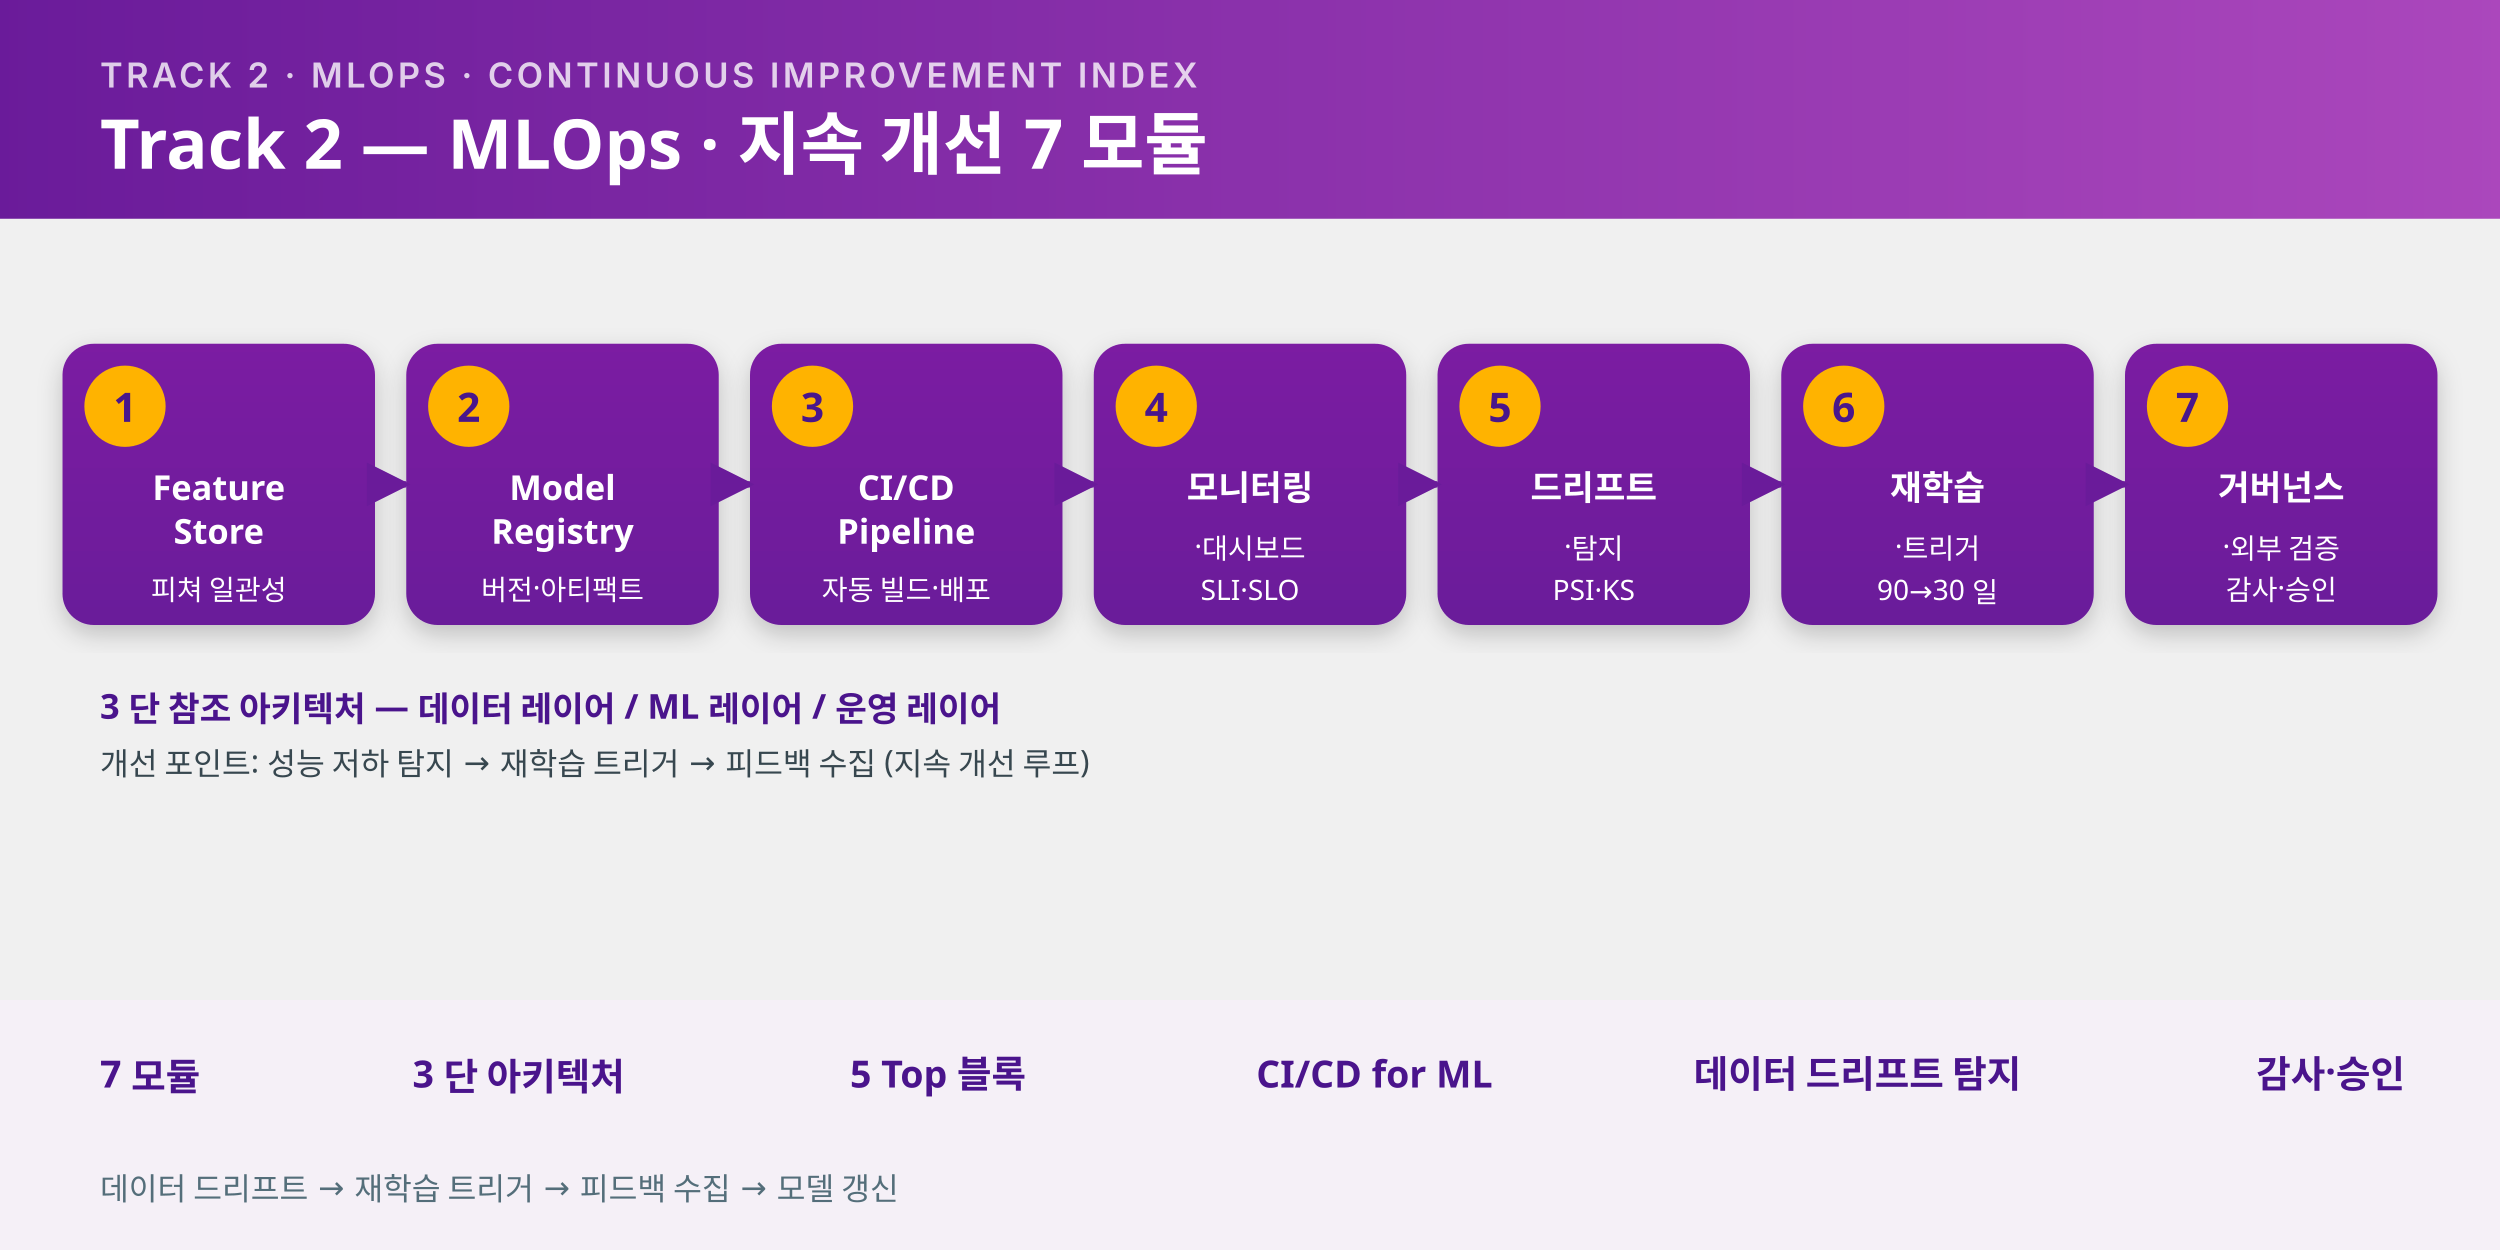
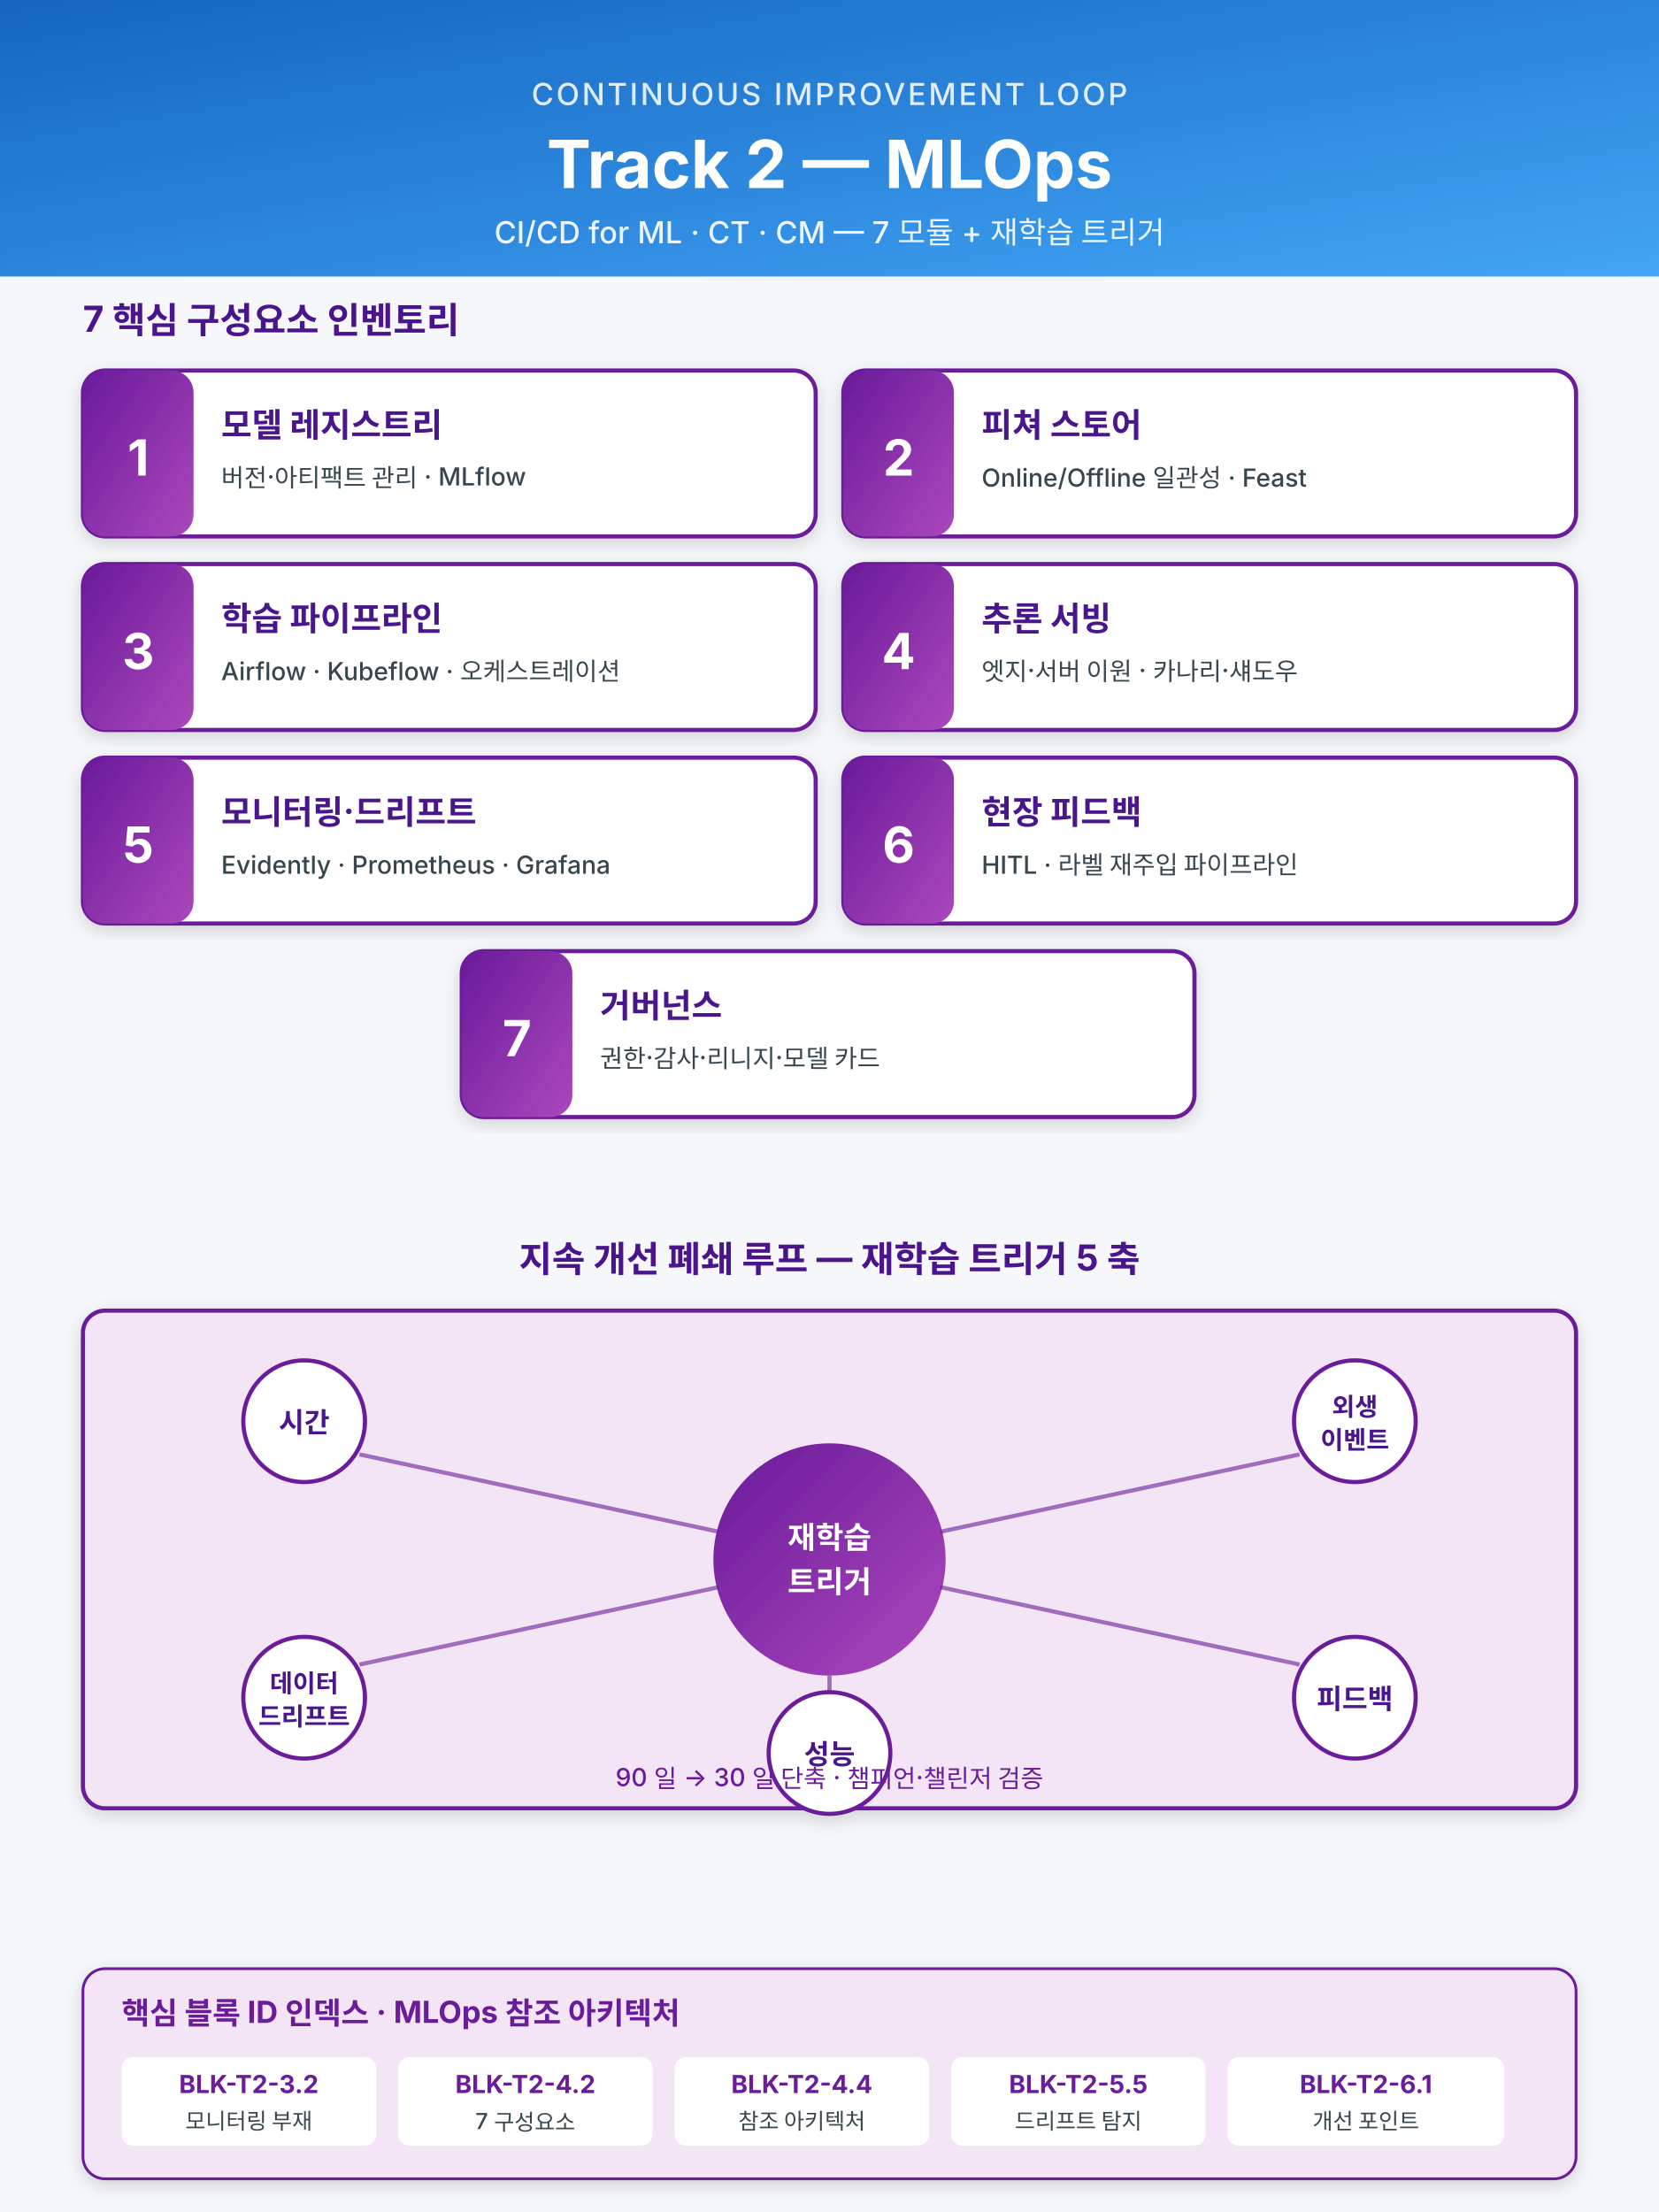
- <svg xmlns="http://www.w3.org/2000/svg" viewBox="0 0 800 400" role="img" aria-label="Track 2 MLOps 본문 목차 — MLOps 7 모듈 가로 파이프라인" class="zoomable">
+ <svg xmlns="http://www.w3.org/2000/svg" viewBox="0 0 600 800" role="img" aria-label="Track 2 MLOps 인덱스 — 7 모듈 인벤토리와 폐쇄 루프 세로 구조">
  <defs>
-     <linearGradient id="t2i-hd" x1="0" y1="0" x2="1" y2="0">
+     <linearGradient id="t2-header" x1="0" y1="0" x2="1" y2="1">
+       <stop offset="0%" stop-color="#1565C0" />
+       <stop offset="100%" stop-color="#42A5F5" />
+     </linearGradient>
+     <linearGradient id="t2-mod" x1="0" y1="0" x2="1" y2="1">
      <stop offset="0%" stop-color="#6A1B9A" />
      <stop offset="100%" stop-color="#AB47BC" />
    </linearGradient>
-     <linearGradient id="t2i-card" x1="0" y1="0" x2="0" y2="1">
-       <stop offset="0%" stop-color="#7B1FA2" />
-       <stop offset="100%" stop-color="#6A1B9A" />
-     </linearGradient>
-     <filter id="t2i-shadow" x="-10%" y="-10%" width="120%" height="120%">
-       <feDropShadow dx="0" dy="3" stdDeviation="4" flood-color="#000" flood-opacity="0.20" />
+     <filter id="t2-shadow" x="-10%" y="-10%" width="120%" height="120%">
+       <feDropShadow dx="0" dy="2" stdDeviation="3" flood-opacity="0.15" />
    </filter>
-     <marker id="t2i-arrow" viewBox="0 0 10 10" refX="9" refY="5" markerWidth="7" markerHeight="7" orient="auto">
-       <path d="M0,0 L10,5 L0,10 z" fill="#6A1B9A" />
-     </marker>
    <style>
-       .ko { font-family: 'Pretendard','Apple SD Gothic Neo',sans-serif; font-weight: 700; }
-       .ko-r { font-family: 'Pretendard','Apple SD Gothic Neo',sans-serif; font-weight: 500; }
-       .en { font-family: 'Inter',sans-serif; font-weight: 600; letter-spacing: 0.10em; }
+       .ko { font-family: Pretendard, system-ui, -apple-system, sans-serif; font-weight: 700; }
+       .ko-r { font-family: Pretendard, system-ui, -apple-system, sans-serif; font-weight: 500; }
+       .en { font-family: Pretendard, system-ui, -apple-system, sans-serif; font-weight: 500; letter-spacing: 0.08em; }
    </style>
  </defs>
-   <rect width="800" height="70" fill="url(#t2i-hd)" />
-   <text x="32" y="28" class="en" fill="rgba(255,255,255,0.78)" font-size="11">TRACK 2 · MLOPS · CONTINUOUS IMPROVEMENT INDEX</text>
-   <text x="32" y="54" class="ko" fill="white" font-size="22">Track 2 — MLOps · 지속 개선 7 모듈</text>
-   <g transform="translate(20, 110)" class="ko" font-size="11">
-     <g filter="url(#t2i-shadow)">
-       <rect width="100" height="90" rx="10" fill="url(#t2i-card)" />
-       <circle cx="20" cy="20" r="13" fill="#FFB300" />
-       <text x="20" y="25" text-anchor="middle" fill="#4A148C" font-size="13">1</text>
-       <text x="50" y="50" text-anchor="middle" fill="white" font-size="11">Feature</text>
-       <text x="50" y="64" text-anchor="middle" fill="white" font-size="11">Store</text>
-       <text x="50" y="82" text-anchor="middle" class="ko-r" fill="white" font-size="9">피쳐 일관성</text>
+   <rect width="600" height="800" fill="#F5F7FA" />
+   <rect width="600" height="100" fill="url(#t2-header)" />
+   <text x="300" y="38" text-anchor="middle" class="en" font-size="11" fill="rgba(255,255,255,0.85)">CONTINUOUS IMPROVEMENT LOOP</text>
+   <text x="300" y="68" text-anchor="middle" class="ko" font-size="24" fill="white">Track 2 — MLOps</text>
+   <text x="300" y="88" text-anchor="middle" class="ko-r" font-size="11" fill="rgba(255,255,255,0.9)">CI/CD for ML · CT · CM — 7 모듈 + 재학습 트리거</text>
+   <g transform="translate(30, 120)">
+     <text x="0" y="0" class="ko" font-size="13" fill="#4A148C">7 핵심 구성요소 인벤토리</text>
+     <g transform="translate(0, 14)" filter="url(#t2-shadow)">
+       <rect x="0" y="0" width="265" height="60" rx="8" fill="white" stroke="#6A1B9A" stroke-width="1.5" />
+       <rect x="0" y="0" width="40" height="60" rx="8" fill="url(#t2-mod)" />
+       <text x="20" y="38" text-anchor="middle" class="ko" font-size="18" fill="white">1</text>
+       <text x="50" y="24" class="ko" font-size="12" fill="#4A148C">모델 레지스트리</text>
+       <text x="50" y="42" class="ko-r" font-size="9" fill="#37474F">버전·아티팩트 관리 · MLflow</text>
+       <rect x="275" y="0" width="265" height="60" rx="8" fill="white" stroke="#6A1B9A" stroke-width="1.5" />
+       <rect x="275" y="0" width="40" height="60" rx="8" fill="url(#t2-mod)" />
+       <text x="295" y="38" text-anchor="middle" class="ko" font-size="18" fill="white">2</text>
+       <text x="325" y="24" class="ko" font-size="12" fill="#4A148C">피쳐 스토어</text>
+       <text x="325" y="42" class="ko-r" font-size="9" fill="#37474F">Online/Offline 일관성 · Feast</text>
    </g>
-     <g transform="translate(110, 0)" filter="url(#t2i-shadow)">
-       <rect width="100" height="90" rx="10" fill="url(#t2i-card)" />
-       <circle cx="20" cy="20" r="13" fill="#FFB300" />
-       <text x="20" y="25" text-anchor="middle" fill="#4A148C" font-size="13">2</text>
-       <text x="50" y="50" text-anchor="middle" fill="white" font-size="11">Model</text>
-       <text x="50" y="64" text-anchor="middle" fill="white" font-size="11">Registry</text>
-       <text x="50" y="82" text-anchor="middle" class="ko-r" fill="white" font-size="9">버전·아티팩트</text>
+     <g transform="translate(0, 84)" filter="url(#t2-shadow)">
+       <rect x="0" y="0" width="265" height="60" rx="8" fill="white" stroke="#6A1B9A" stroke-width="1.5" />
+       <rect x="0" y="0" width="40" height="60" rx="8" fill="url(#t2-mod)" />
+       <text x="20" y="38" text-anchor="middle" class="ko" font-size="18" fill="white">3</text>
+       <text x="50" y="24" class="ko" font-size="12" fill="#4A148C">학습 파이프라인</text>
+       <text x="50" y="42" class="ko-r" font-size="9" fill="#37474F">Airflow · Kubeflow · 오케스트레이션</text>
+       <rect x="275" y="0" width="265" height="60" rx="8" fill="white" stroke="#6A1B9A" stroke-width="1.5" />
+       <rect x="275" y="0" width="40" height="60" rx="8" fill="url(#t2-mod)" />
+       <text x="295" y="38" text-anchor="middle" class="ko" font-size="18" fill="white">4</text>
+       <text x="325" y="24" class="ko" font-size="12" fill="#4A148C">추론 서빙</text>
+       <text x="325" y="42" class="ko-r" font-size="9" fill="#37474F">엣지·서버 이원 · 카나리·섀도우</text>
    </g>
-     <g transform="translate(220, 0)" filter="url(#t2i-shadow)">
-       <rect width="100" height="90" rx="10" fill="url(#t2i-card)" />
-       <circle cx="20" cy="20" r="13" fill="#FFB300" />
-       <text x="20" y="25" text-anchor="middle" fill="#4A148C" font-size="13">3</text>
-       <text x="50" y="50" text-anchor="middle" fill="white" font-size="11">CI/CD</text>
-       <text x="50" y="64" text-anchor="middle" fill="white" font-size="11">Pipeline</text>
-       <text x="50" y="82" text-anchor="middle" class="ko-r" fill="white" font-size="9">자동 빌드·배포</text>
+     <g transform="translate(0, 154)" filter="url(#t2-shadow)">
+       <rect x="0" y="0" width="265" height="60" rx="8" fill="white" stroke="#6A1B9A" stroke-width="1.5" />
+       <rect x="0" y="0" width="40" height="60" rx="8" fill="url(#t2-mod)" />
+       <text x="20" y="38" text-anchor="middle" class="ko" font-size="18" fill="white">5</text>
+       <text x="50" y="24" class="ko" font-size="12" fill="#4A148C">모니터링·드리프트</text>
+       <text x="50" y="42" class="ko-r" font-size="9" fill="#37474F">Evidently · Prometheus · Grafana</text>
+       <rect x="275" y="0" width="265" height="60" rx="8" fill="white" stroke="#6A1B9A" stroke-width="1.5" />
+       <rect x="275" y="0" width="40" height="60" rx="8" fill="url(#t2-mod)" />
+       <text x="295" y="38" text-anchor="middle" class="ko" font-size="18" fill="white">6</text>
+       <text x="325" y="24" class="ko" font-size="12" fill="#4A148C">현장 피드백</text>
+       <text x="325" y="42" class="ko-r" font-size="9" fill="#37474F">HITL · 라벨 재주입 파이프라인</text>
    </g>
-     <g transform="translate(330, 0)" filter="url(#t2i-shadow)">
-       <rect width="100" height="90" rx="10" fill="url(#t2i-card)" />
-       <circle cx="20" cy="20" r="13" fill="#FFB300" />
-       <text x="20" y="25" text-anchor="middle" fill="#4A148C" font-size="13">4</text>
-       <text x="50" y="50" text-anchor="middle" fill="white" font-size="11">모니터링</text>
-       <text x="50" y="68" text-anchor="middle" class="ko-r" fill="white" font-size="9">·대시보드</text>
-       <text x="50" y="82" text-anchor="middle" class="ko-r" fill="white" font-size="9">SLI·SLO</text>
+     <g transform="translate(137, 224)" filter="url(#t2-shadow)">
+       <rect x="0" y="0" width="265" height="60" rx="8" fill="white" stroke="#6A1B9A" stroke-width="1.5" />
+       <rect x="0" y="0" width="40" height="60" rx="8" fill="url(#t2-mod)" />
+       <text x="20" y="38" text-anchor="middle" class="ko" font-size="18" fill="white">7</text>
+       <text x="50" y="24" class="ko" font-size="12" fill="#4A148C">거버넌스</text>
+       <text x="50" y="42" class="ko-r" font-size="9" fill="#37474F">권한·감사·리니지·모델 카드</text>
    </g>
-     <g transform="translate(440, 0)" filter="url(#t2i-shadow)">
-       <rect width="100" height="90" rx="10" fill="url(#t2i-card)" />
-       <circle cx="20" cy="20" r="13" fill="#FFB300" />
-       <text x="20" y="25" text-anchor="middle" fill="#4A148C" font-size="13">5</text>
-       <text x="50" y="50" text-anchor="middle" fill="white" font-size="11">드리프트</text>
-       <text x="50" y="68" text-anchor="middle" class="ko-r" fill="white" font-size="9">·탐지</text>
-       <text x="50" y="82" text-anchor="middle" class="ko-r" fill="white" font-size="9">PSI·KS</text>
+   </g>
+   <g transform="translate(30, 460)">
+     <text x="270" y="0" text-anchor="middle" class="ko" font-size="13" fill="#4A148C">지속 개선 폐쇄 루프 — 재학습 트리거 5 축</text>
+     <g transform="translate(0, 14)" filter="url(#t2-shadow)">
+       <rect x="0" y="0" width="540" height="180" rx="8" fill="#F3E5F5" stroke="#6A1B9A" stroke-width="1.5" />
+       <circle cx="270" cy="90" r="42" fill="url(#t2-mod)" />
+       <text x="270" y="86" text-anchor="middle" class="ko" font-size="11" fill="white">재학습</text>
+       <text x="270" y="102" text-anchor="middle" class="ko" font-size="11" fill="white">트리거</text>
+       <g class="ko" font-size="10" fill="#4A148C">
+         <circle cx="80" cy="40" r="22" fill="white" stroke="#6A1B9A" stroke-width="1.5" />
+         <text x="80" y="44" text-anchor="middle">시간</text>
+         <circle cx="80" cy="140" r="22" fill="white" stroke="#6A1B9A" stroke-width="1.5" />
+         <text x="80" y="138" text-anchor="middle" font-size="9">데이터</text>
+         <text x="80" y="150" text-anchor="middle" font-size="9">드리프트</text>
+         <circle cx="270" cy="160" r="22" fill="white" stroke="#6A1B9A" stroke-width="1.5" />
+         <text x="270" y="164" text-anchor="middle">성능</text>
+         <circle cx="460" cy="140" r="22" fill="white" stroke="#6A1B9A" stroke-width="1.5" />
+         <text x="460" y="144" text-anchor="middle">피드백</text>
+         <circle cx="460" cy="40" r="22" fill="white" stroke="#6A1B9A" stroke-width="1.5" />
+         <text x="460" y="38" text-anchor="middle" font-size="9">외생</text>
+         <text x="460" y="50" text-anchor="middle" font-size="9">이벤트</text>
+       </g>
+       <g stroke="#6A1B9A" stroke-width="1.5" fill="none" opacity="0.6">
+         <path d="M 100 52 L 230 80" />
+         <path d="M 100 128 L 230 100" />
+         <path d="M 270 138 L 270 132" />
+         <path d="M 440 128 L 310 100" />
+         <path d="M 440 52 L 310 80" />
+       </g>
+       <text x="270" y="172" text-anchor="middle" class="ko-r" font-size="9" fill="#6A1B9A">90 일 → 30 일 단축 · 챔피언·챌린저 검증</text>
    </g>
-     <g transform="translate(550, 0)" filter="url(#t2i-shadow)">
-       <rect width="100" height="90" rx="10" fill="url(#t2i-card)" />
-       <circle cx="20" cy="20" r="13" fill="#FFB300" />
-       <text x="20" y="25" text-anchor="middle" fill="#4A148C" font-size="13">6</text>
-       <text x="50" y="50" text-anchor="middle" fill="white" font-size="11">재학습</text>
-       <text x="50" y="68" text-anchor="middle" class="ko-r" fill="white" font-size="9">·트리거</text>
-       <text x="50" y="82" text-anchor="middle" class="ko-r" fill="white" font-size="9">90→30 일</text>
+   </g>
+   <g transform="translate(30, 712)" filter="url(#t2-shadow)">
+     <rect width="540" height="76" rx="8" fill="#F3E5F5" stroke="#6A1B9A" stroke-width="1" />
+     <text x="14" y="20" class="ko" font-size="11" fill="#6A1B9A">핵심 블록 ID 인덱스 · MLOps 참조 아키텍처</text>
+     <g transform="translate(14, 32)">
+       <rect x="0" y="0" width="92" height="32" rx="4" fill="white" />
+       <text x="46" y="13" text-anchor="middle" class="ko" font-size="9" fill="#6A1B9A">BLK-T2-3.2</text>
+       <text x="46" y="26" text-anchor="middle" class="ko-r" font-size="8" fill="#37474F">모니터링 부재</text>
+       <rect x="100" y="0" width="92" height="32" rx="4" fill="white" />
+       <text x="146" y="13" text-anchor="middle" class="ko" font-size="9" fill="#6A1B9A">BLK-T2-4.2</text>
+       <text x="146" y="26" text-anchor="middle" class="ko-r" font-size="8" fill="#37474F">7 구성요소</text>
+       <rect x="200" y="0" width="92" height="32" rx="4" fill="white" />
+       <text x="246" y="13" text-anchor="middle" class="ko" font-size="9" fill="#6A1B9A">BLK-T2-4.4</text>
+       <text x="246" y="26" text-anchor="middle" class="ko-r" font-size="8" fill="#37474F">참조 아키텍처</text>
+       <rect x="300" y="0" width="92" height="32" rx="4" fill="white" />
+       <text x="346" y="13" text-anchor="middle" class="ko" font-size="9" fill="#6A1B9A">BLK-T2-5.5</text>
+       <text x="346" y="26" text-anchor="middle" class="ko-r" font-size="8" fill="#37474F">드리프트 탐지</text>
+       <rect x="400" y="0" width="100" height="32" rx="4" fill="white" />
+       <text x="450" y="13" text-anchor="middle" class="ko" font-size="9" fill="#6A1B9A">BLK-T2-6.1</text>
+       <text x="450" y="26" text-anchor="middle" class="ko-r" font-size="8" fill="#37474F">개선 포인트</text>
    </g>
-     <g transform="translate(660, 0)" filter="url(#t2i-shadow)">
-       <rect width="100" height="90" rx="10" fill="url(#t2i-card)" />
-       <circle cx="20" cy="20" r="13" fill="#FFB300" />
-       <text x="20" y="25" text-anchor="middle" fill="#4A148C" font-size="13">7</text>
-       <text x="50" y="50" text-anchor="middle" fill="white" font-size="11">거버넌스</text>
-       <text x="50" y="68" text-anchor="middle" class="ko-r" fill="white" font-size="9">·외부 검증</text>
-       <text x="50" y="82" text-anchor="middle" class="ko-r" fill="white" font-size="9">감사·승인</text>
-     </g>
-     <line x1="100" y1="45" x2="110" y2="45" stroke="#6A1B9A" stroke-width="2" marker-end="url(#t2i-arrow)" />
-     <line x1="210" y1="45" x2="220" y2="45" stroke="#6A1B9A" stroke-width="2" marker-end="url(#t2i-arrow)" />
-     <line x1="320" y1="45" x2="330" y2="45" stroke="#6A1B9A" stroke-width="2" marker-end="url(#t2i-arrow)" />
-     <line x1="430" y1="45" x2="440" y2="45" stroke="#6A1B9A" stroke-width="2" marker-end="url(#t2i-arrow)" />
-     <line x1="540" y1="45" x2="550" y2="45" stroke="#6A1B9A" stroke-width="2" marker-end="url(#t2i-arrow)" />
-     <line x1="650" y1="45" x2="660" y2="45" stroke="#6A1B9A" stroke-width="2" marker-end="url(#t2i-arrow)" />
  </g>
-   <g transform="translate(32, 230)" class="ko" font-size="11" fill="#4A148C">
-     <text y="0">3 단 참조 아키텍처 — 데이터 레이어 / ML 레이어 / 운영 레이어</text>
-   </g>
-   <g transform="translate(32, 248)" class="ko-r" font-size="10" fill="#37474F">
-     <text y="0">개선 포인트: 성능 저하 탐지 → 재학습 트리거 → 피드백 수집 (지속 개선 루프)</text>
-   </g>
-   <rect x="0" y="320" width="800" height="80" fill="#F5F0F7" />
-   <g transform="translate(32, 348)" class="ko" font-size="12" fill="#4A148C">
-     <text y="0" font-weight="700">7 모듈</text>
-     <text x="100" y="0" font-weight="700">3 단 아키텍처</text>
-     <text x="240" y="0" font-weight="700">5 Top 블록</text>
-     <text x="370" y="0" font-weight="700">CI/CD for ML</text>
-     <text x="510" y="0" font-weight="700">데이터 드리프트 탐지</text>
-     <text x="690" y="0" font-weight="700">감사·승인</text>
-   </g>
-   <text x="32" y="384" class="ko-r" font-size="10" fill="#546E7A">데이터 드리프트 → 재학습 트리거 → 피드백 수집 → 모델 갱신</text>
</svg>
